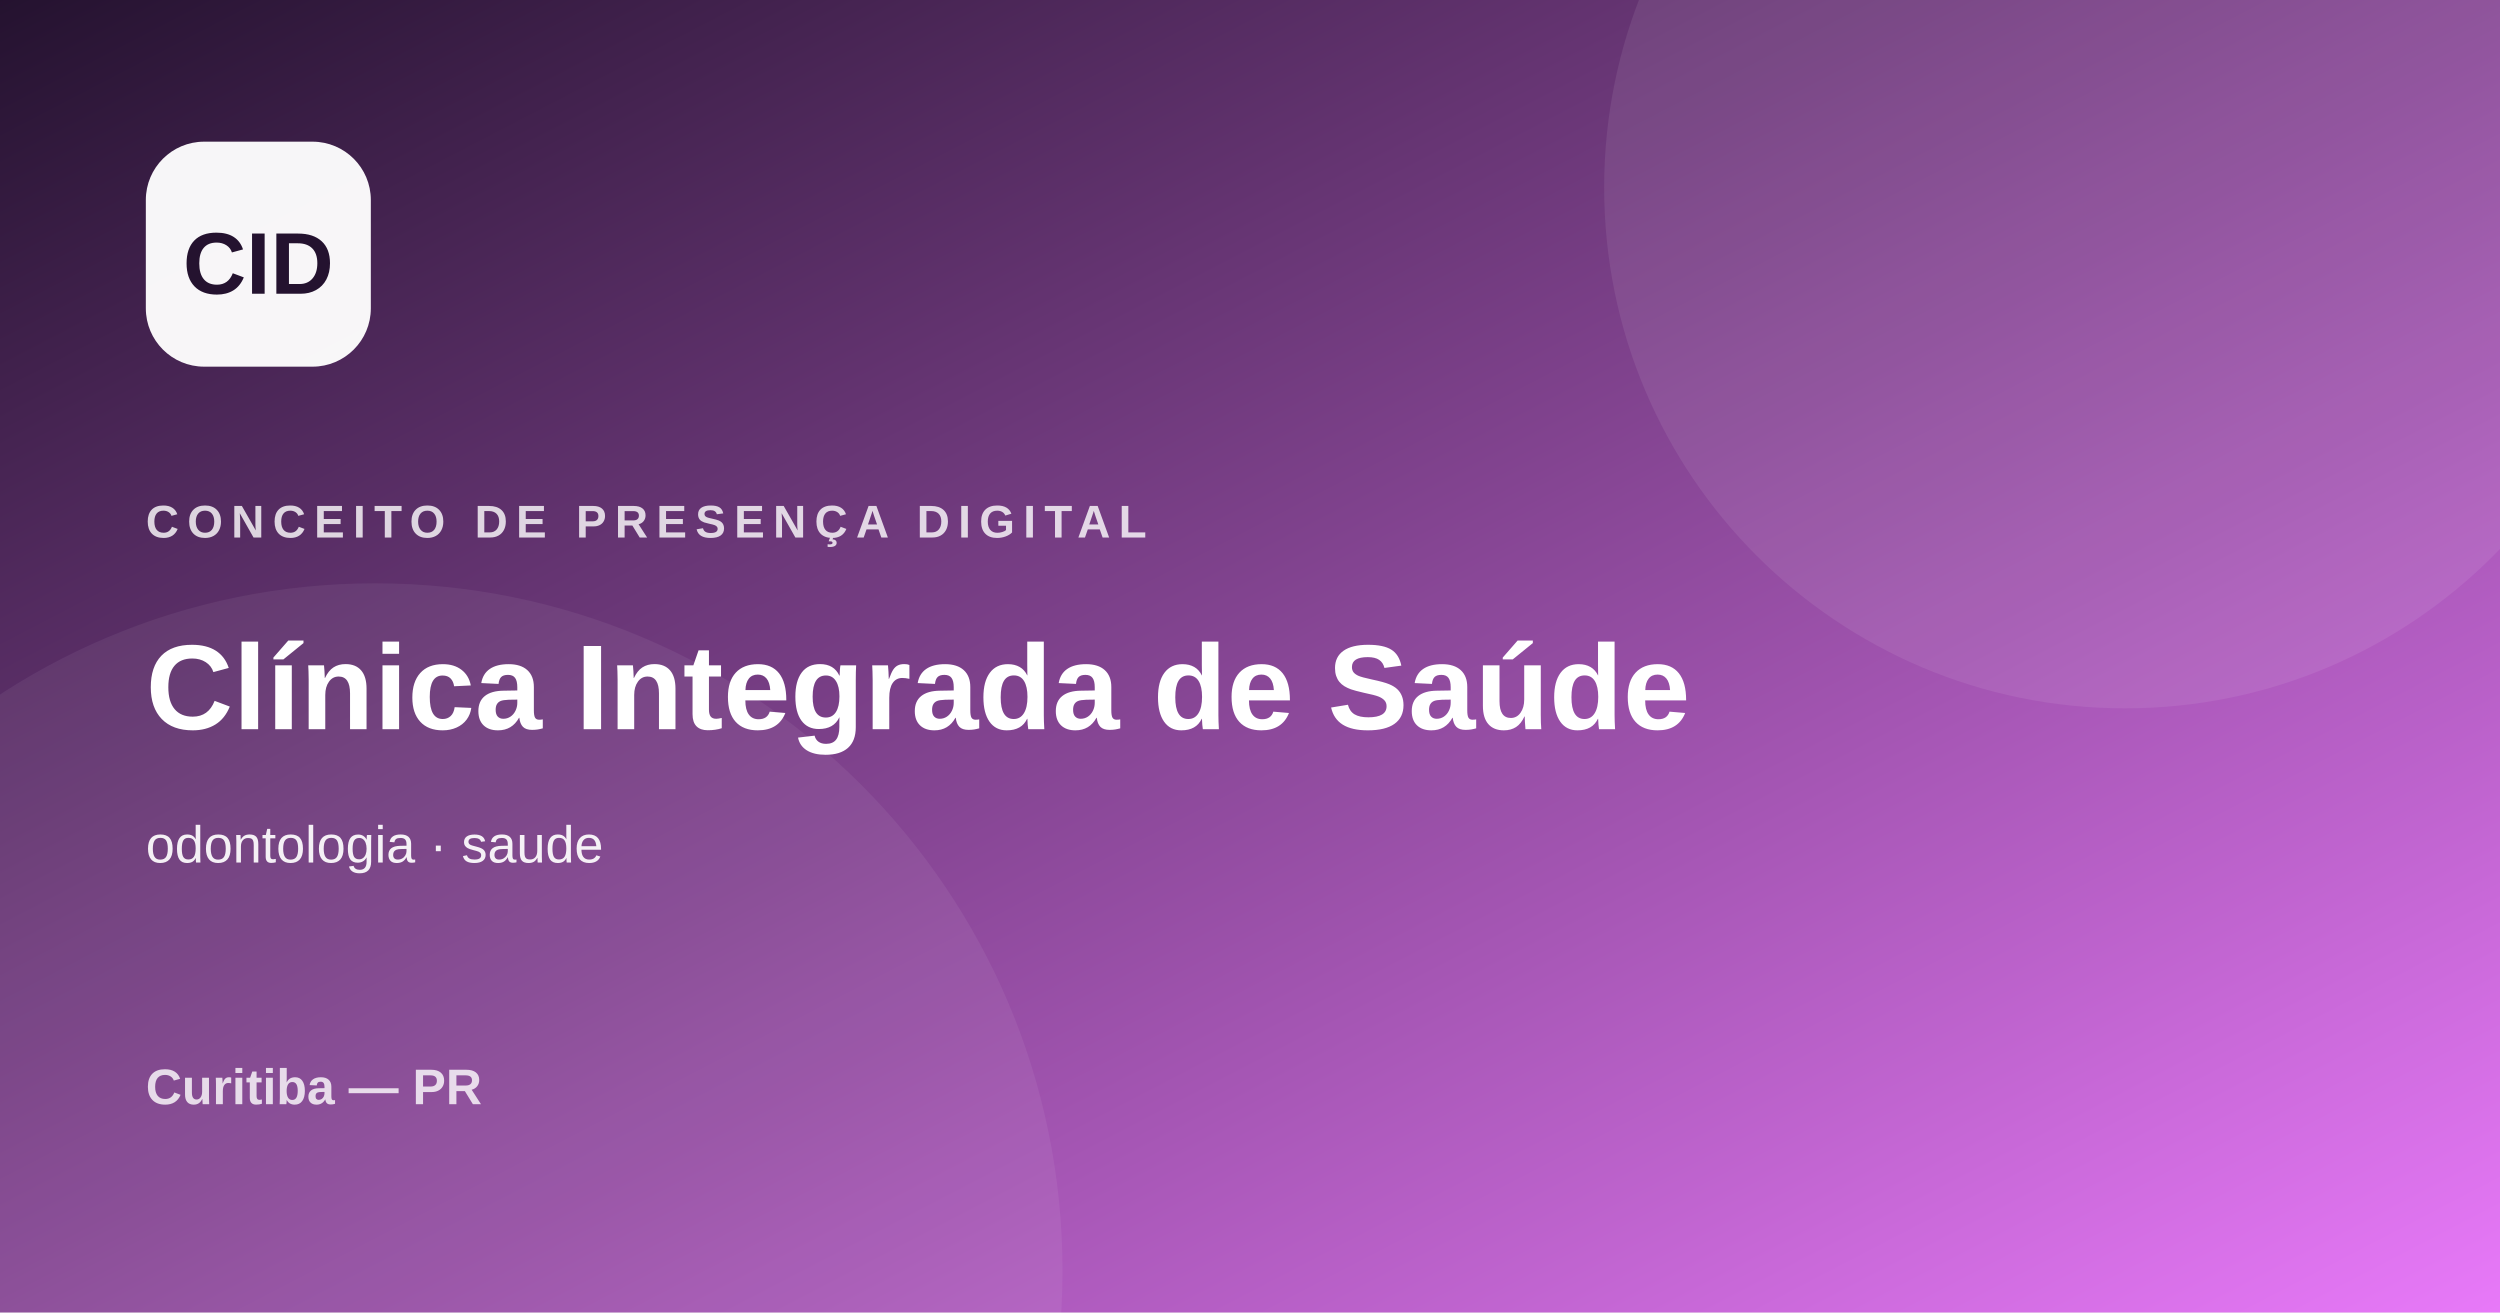
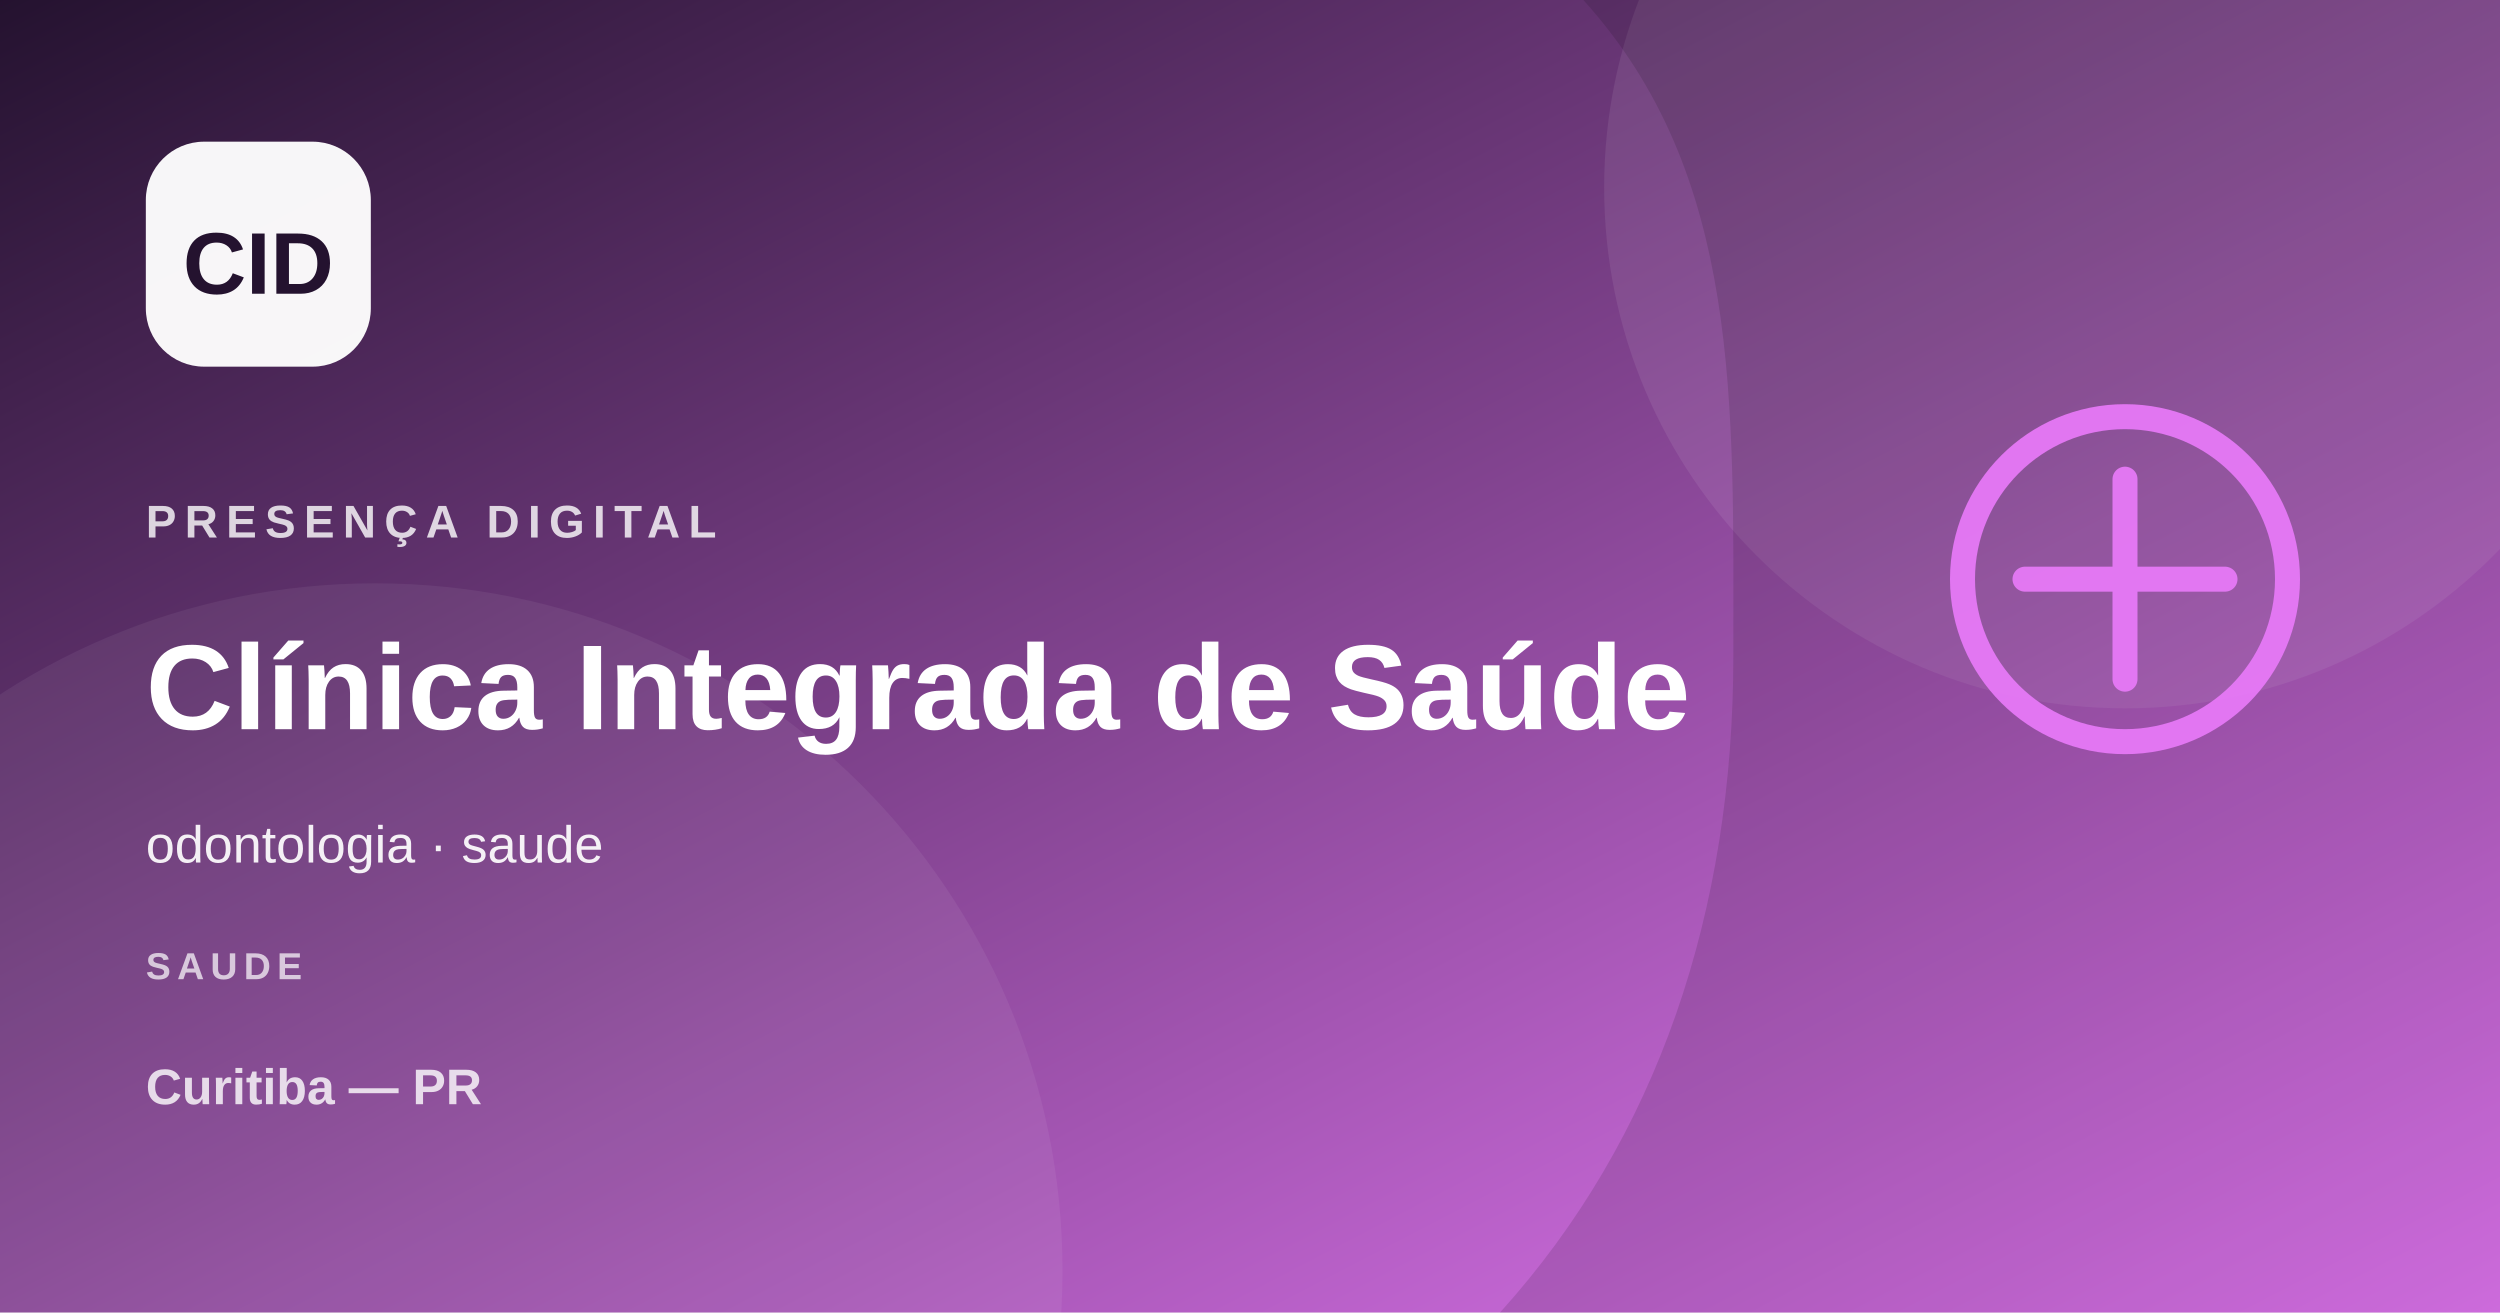
<svg xmlns="http://www.w3.org/2000/svg" width="1200" height="630" viewBox="0 0 1200 630">
  <defs>
    <linearGradient id="g" x1="0" y1="0" x2="1" y2="1">
      <stop stop-color="#24122f" />
      <stop offset="1" stop-color="#e879f9" />
    </linearGradient>
  </defs>
  <rect width="1200" height="630" fill="url(#g)" />
  <circle cx="1020" cy="90" r="250" fill="#fff" opacity=".08" />
  <circle cx="180" cy="610" r="330" fill="#fff" opacity=".06" />
+   <path d="M760 0h440v630H720c76-84 112-193 112-315S836 84 760 0Z" fill="#000" opacity=".12" />
+   <g transform="translate(930 188)" fill="none" stroke="#e879f9" stroke-width="12" stroke-linecap="round" stroke-linejoin="round" opacity=".92">
+     <circle cx="90" cy="90" r="78" />
+     <path d="M90 42v96M42 90h96" />
+   </g>
  <rect x="70" y="68" width="108" height="108" rx="28" fill="#fff" opacity=".96" />
  <text x="124" y="141" text-anchor="middle" font-family="Arial,sans-serif" font-size="42" font-weight="800" fill="#24122f">CID</text>
-   <text x="70" y="258" font-family="Arial,sans-serif" font-size="22" font-weight="700" letter-spacing="4" fill="#fff" opacity=".8">CONCEITO DE PRESENÇA DIGITAL</text>
+   <text x="70" y="258" font-family="Arial,sans-serif" font-size="22" font-weight="700" letter-spacing="4" fill="#fff" opacity=".8">PRESENÇA DIGITAL</text>
  <text x="70" y="350" font-family="Arial,sans-serif" font-size="58" font-weight="800" fill="#fff">Clínica Integrada de Saúde</text>
  <text x="70" y="414" font-family="Arial,sans-serif" font-size="25" fill="#fff" opacity=".92">odontologia · saude</text>
+   <text x="70" y="470" font-family="Arial,sans-serif" font-size="18" font-weight="700" letter-spacing="3" fill="#fff" opacity=".7">SAUDE</text>
  <text x="70" y="530" font-family="Arial,sans-serif" font-size="24" font-weight="700" fill="#fff" opacity=".8">Curitiba — PR</text>
</svg>
